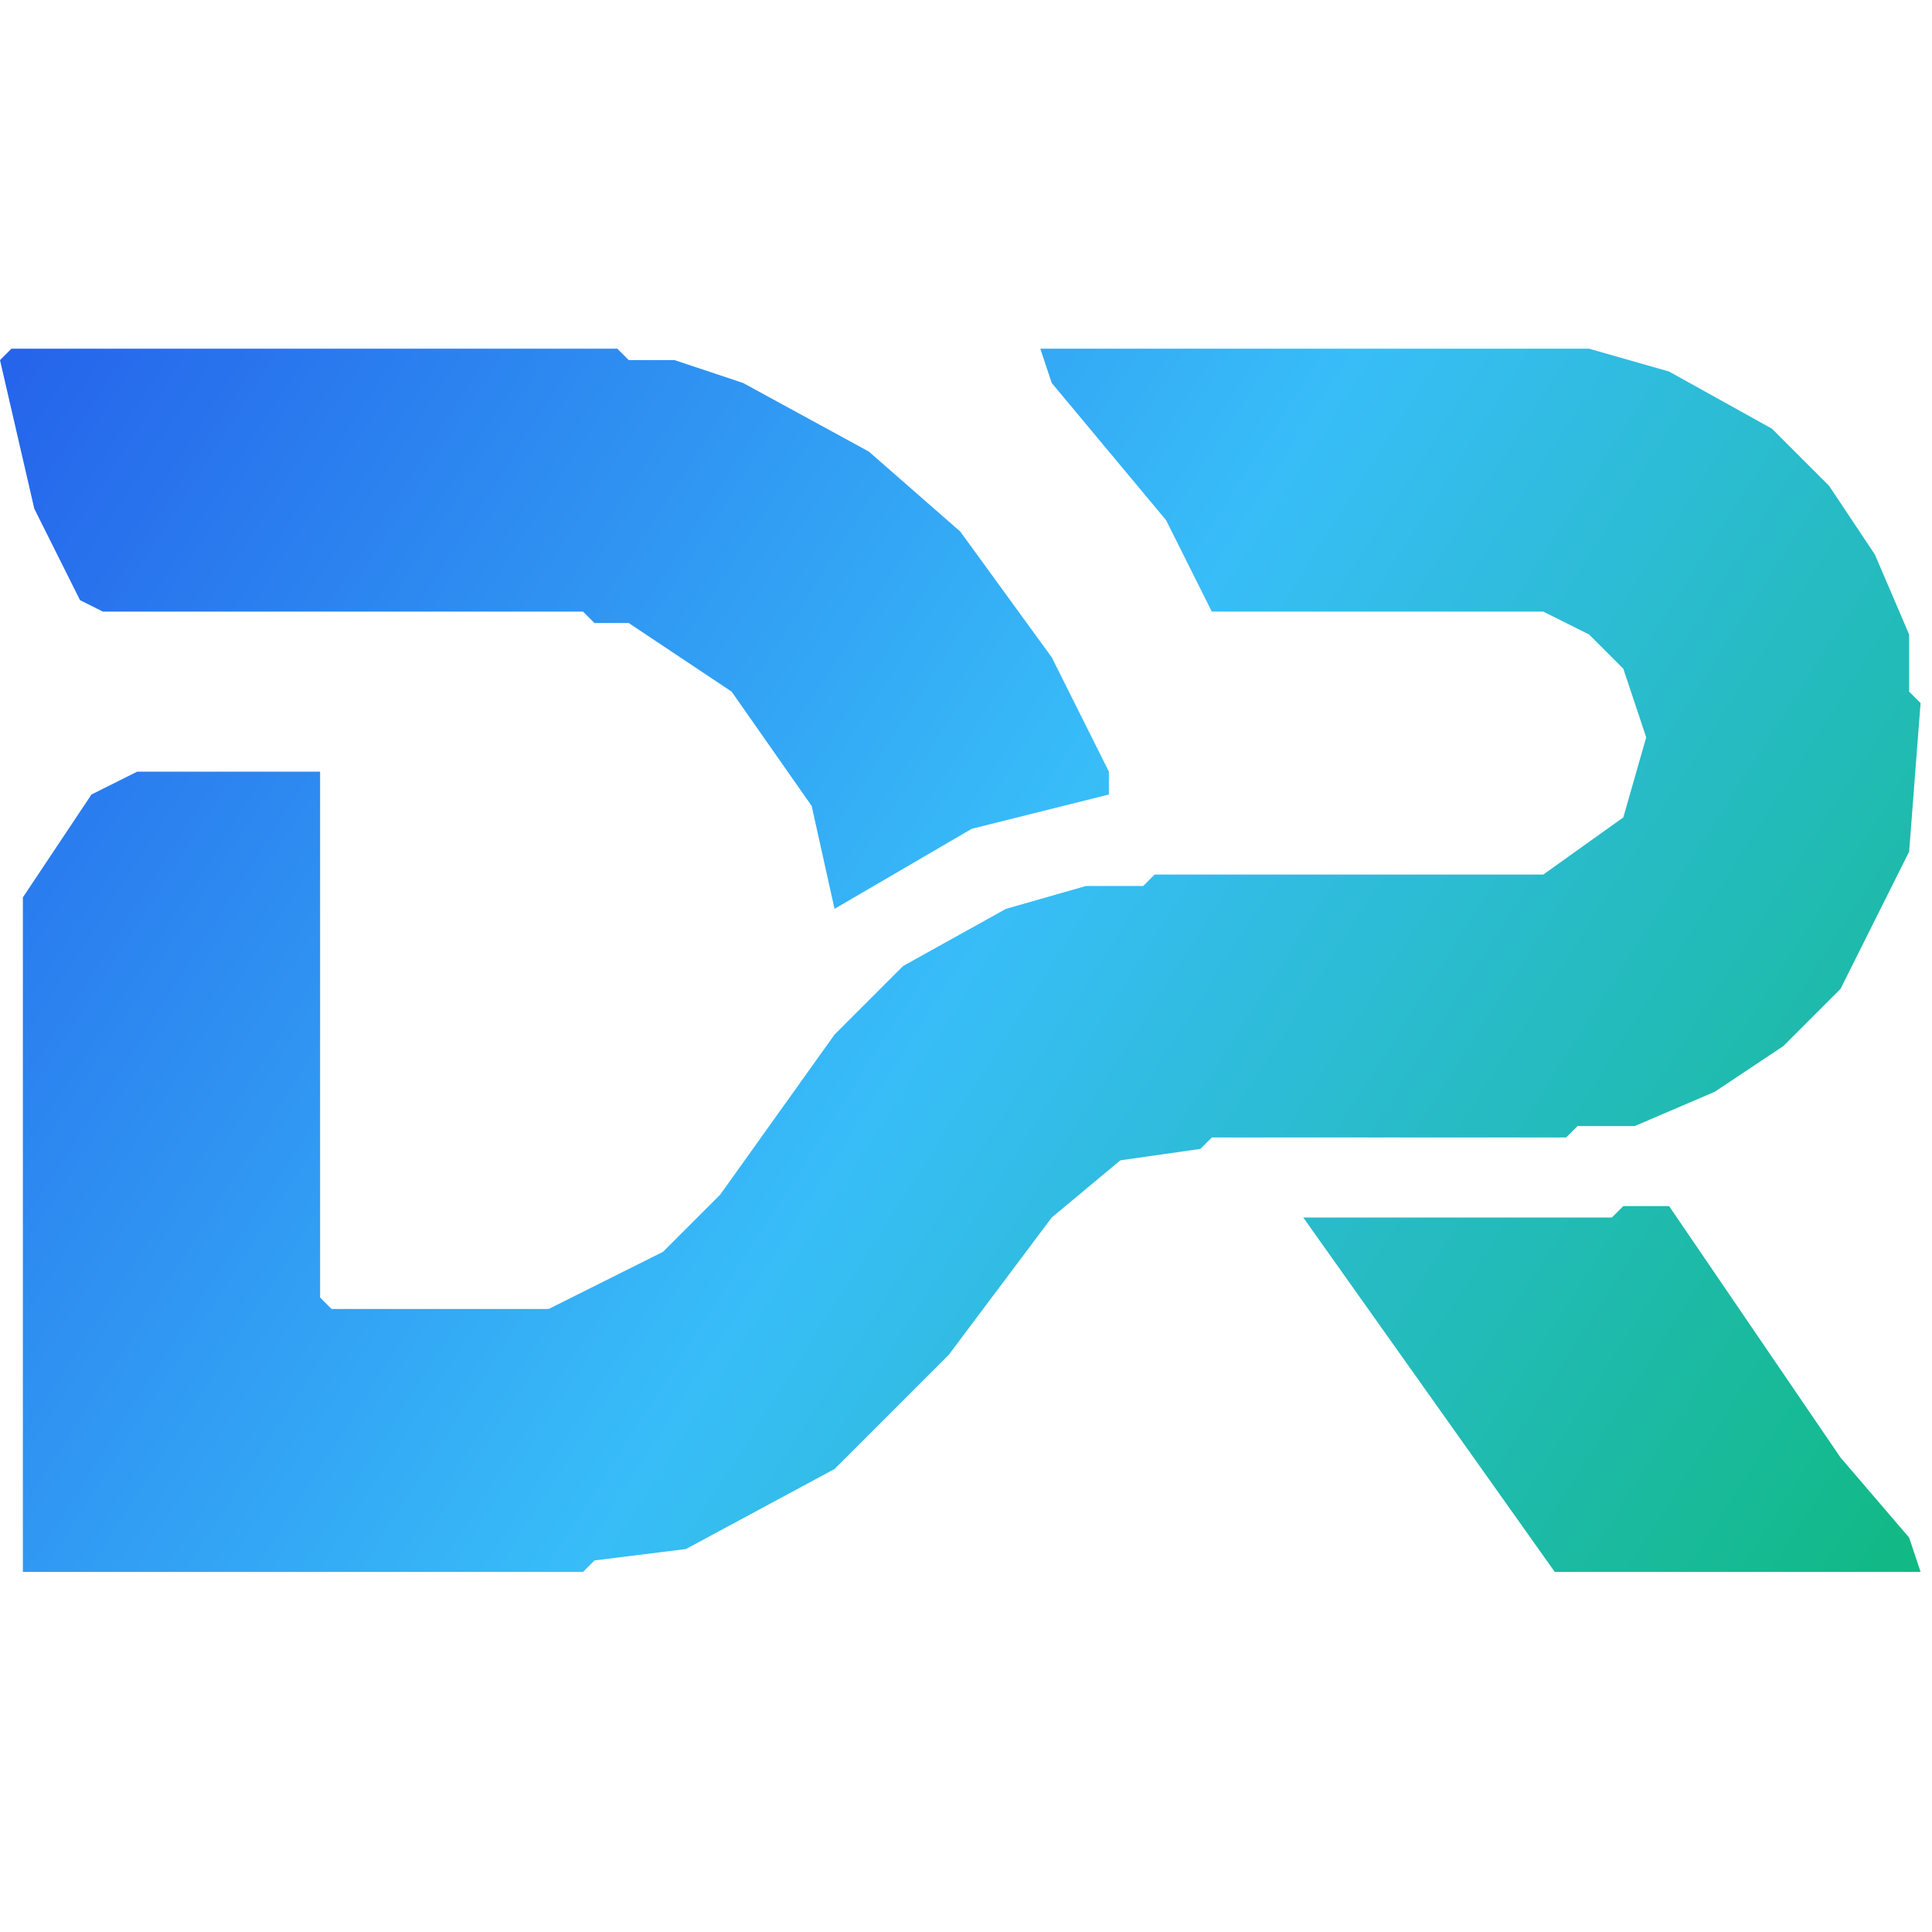
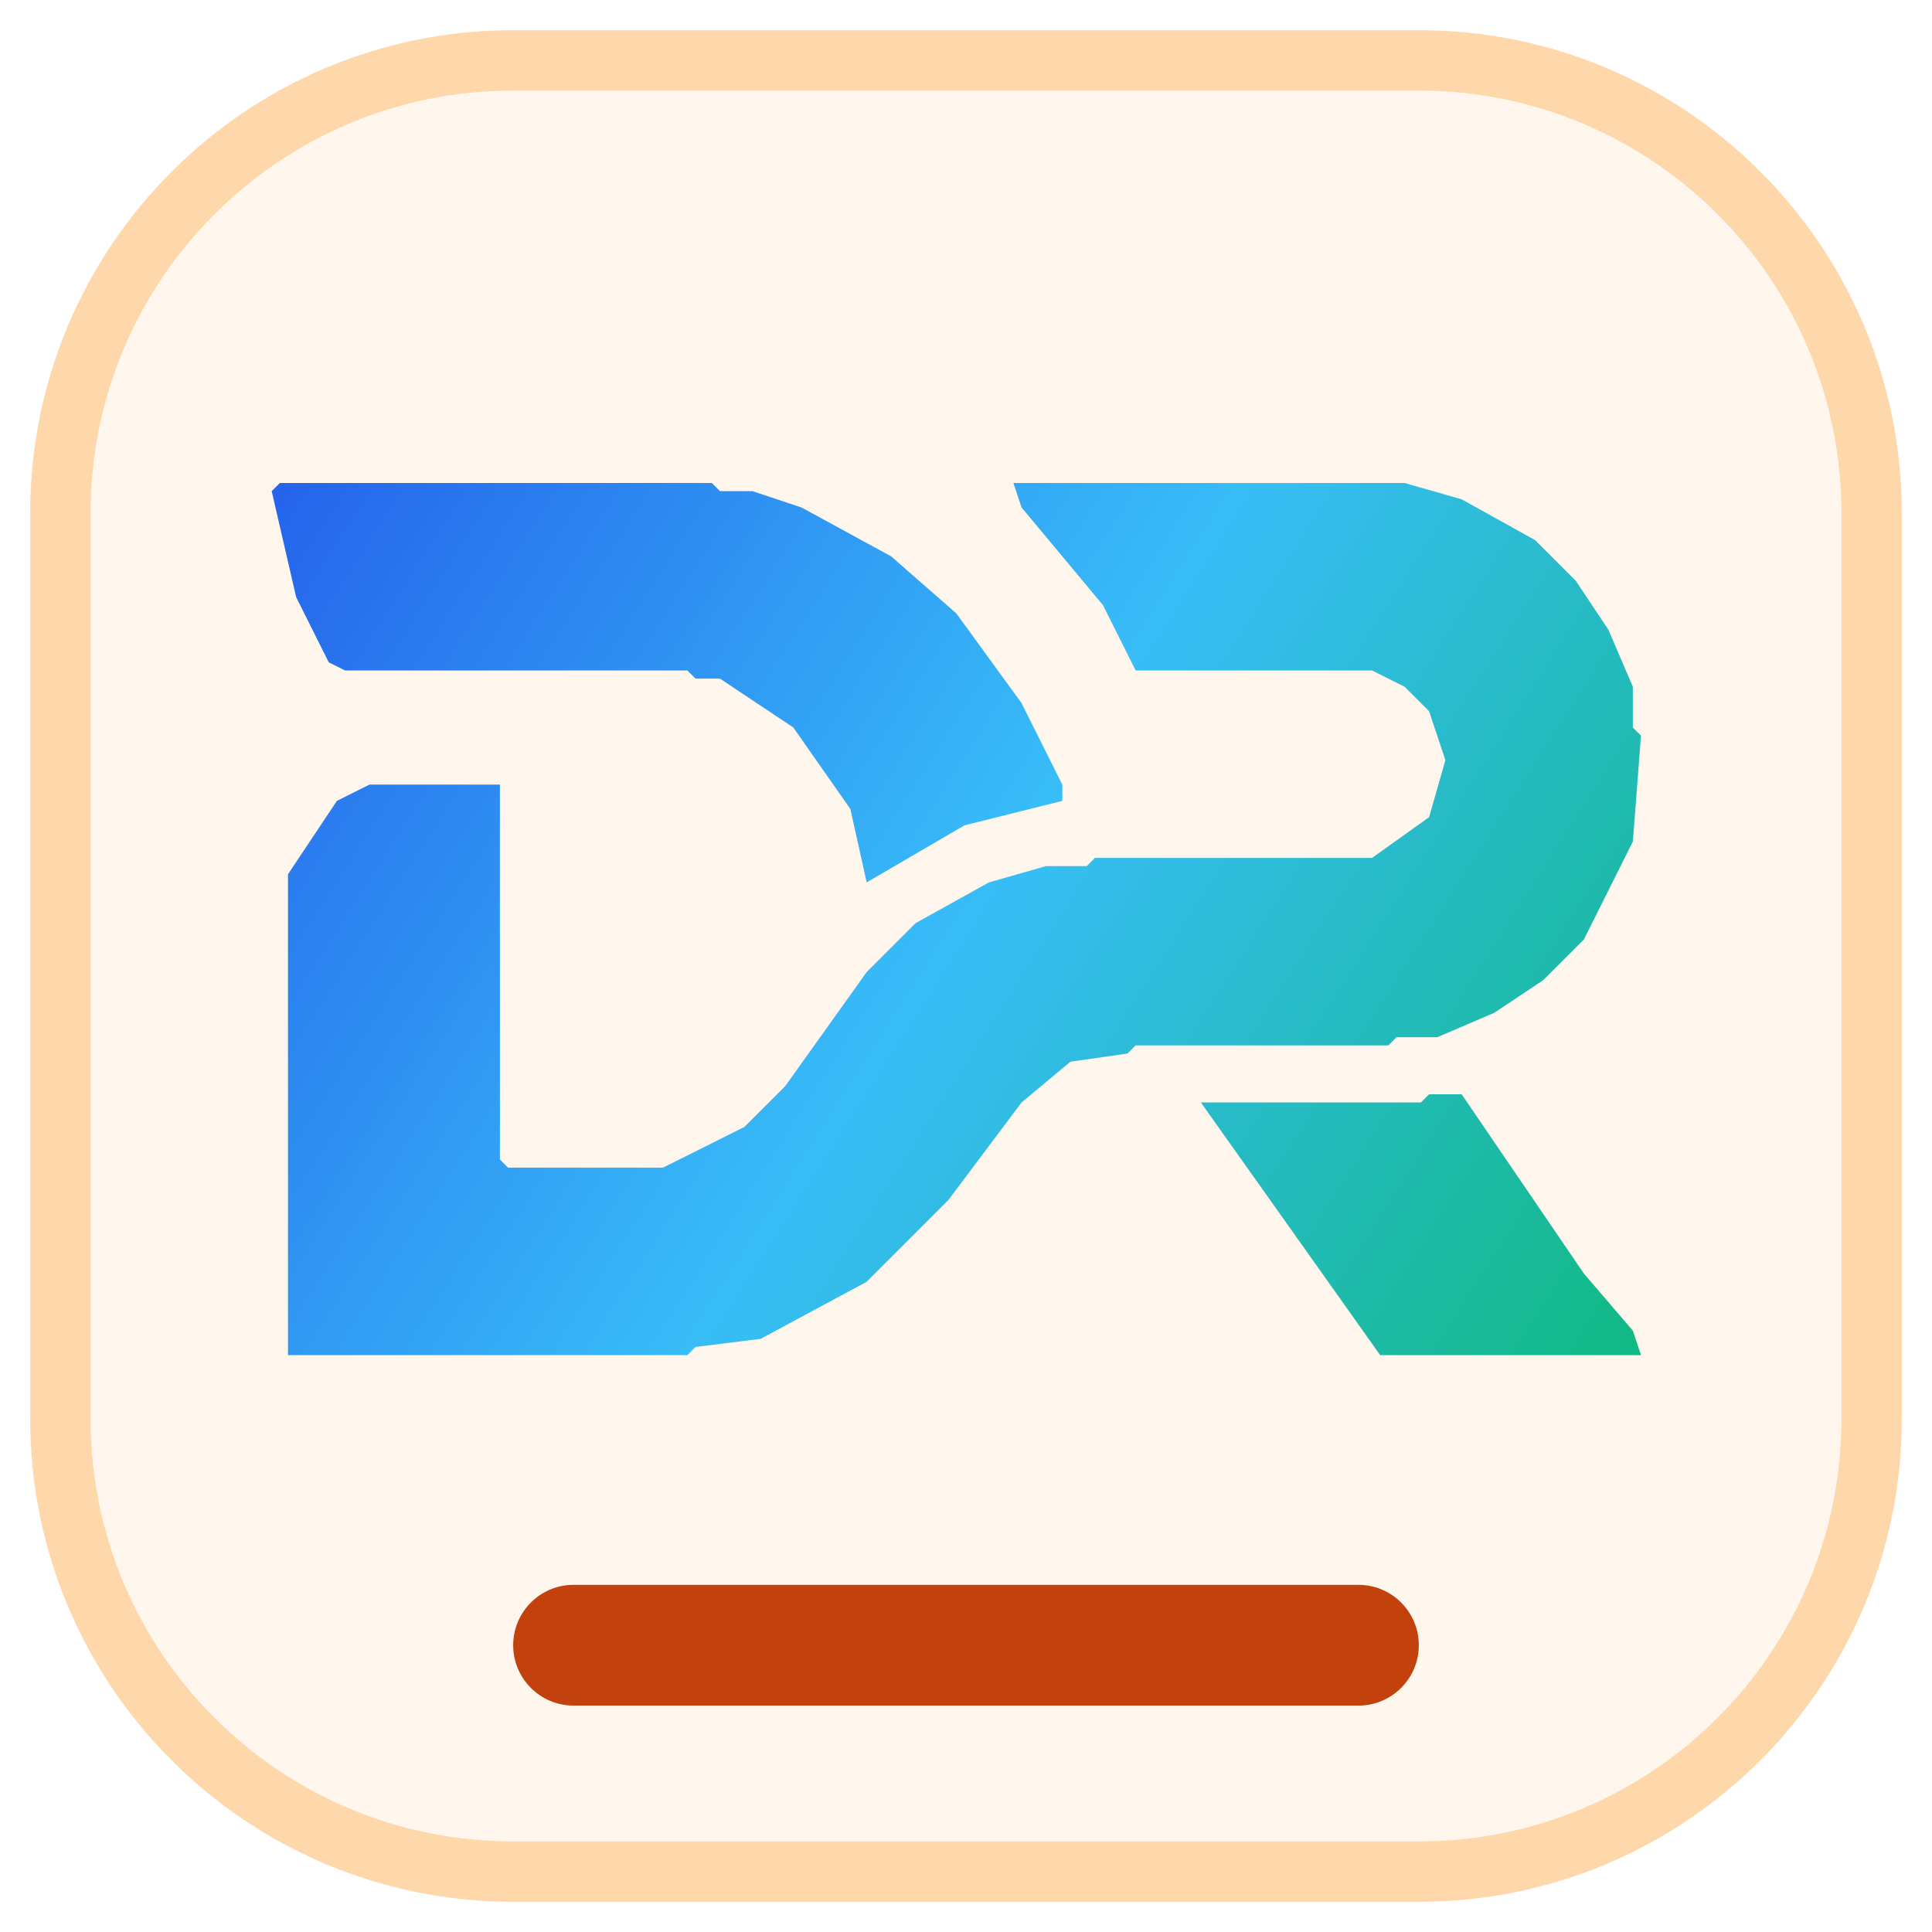
- <svg xmlns="http://www.w3.org/2000/svg" width="64" height="64" viewBox="0 0 169 108" role="img" aria-label="DataRelay Labs">
+ <svg xmlns="http://www.w3.org/2000/svg" width="128" height="128" viewBox="0 0 128 128" role="img" aria-label="DataRelay Labs">
  <defs>
-     <linearGradient id="datarelay-docs-a-favicon" x1="0" y1="0" x2="169" y2="108" gradientUnits="userSpaceOnUse">
+     <linearGradient id="dr-labs-favicon" x1="0" y1="0" x2="169" y2="108" gradientUnits="userSpaceOnUse">
      <stop offset="0" stop-color="#2563EB" />
      <stop offset="0.5" stop-color="#38BDF8" />
      <stop offset="1" stop-color="#10B981" />
    </linearGradient>
  </defs>
-   <path d="M114 76 L136 107 L168 107 L167 104 L161 97 L146 75 L142 75 L141 76 Z" fill="url(#datarelay-docs-a-favicon)" />
-   <path d="M164 18 L160 12 L155 7 L146 2 L139 0 L91 0 L92 3 L102 15 L106 23 L135 23 L139 25 L142 28 L144 34 L142 41 L135 46 L101 46 L100 47 L95 47 L88 49 L79 54 L73 60 L63 74 L58 79 L48 84 L29 84 L28 83 L28 37 L12 37 L8 39 L2 48 L2 107 L51 107 L52 106 L60 105 L73 98 L83 88 L92 76 L98 71 L105 70 L106 69 L137 69 L138 68 L143 68 L150 65 L156 61 L161 56 L167 44 L168 31 L167 30 L167 25 Z" fill="url(#datarelay-docs-a-favicon)" />
-   <path d="M0 1 L3 14 L7 22 L9 23 L51 23 L52 24 L55 24 L64 30 L71 40 L73 49 L85 42 L97 39 L97 37 L92 27 L84 16 L76 9 L65 3 L59 1 L55 1 L54 0 L1 0 Z" fill="url(#datarelay-docs-a-favicon)" />
+   <rect x="4" y="4" width="120" height="120" rx="30" fill="#FFF7ED" stroke="#FED7AA" stroke-width="4" />
+   <g transform="translate(18 32) scale(0.54)">
+     <path d="M114 76 L136 107 L168 107 L167 104 L161 97 L146 75 L142 75 L141 76 Z" fill="url(#dr-labs-favicon)" />
+     <path d="M164 18 L160 12 L155 7 L146 2 L139 0 L91 0 L92 3 L102 15 L106 23 L135 23 L139 25 L142 28 L144 34 L142 41 L135 46 L101 46 L100 47 L95 47 L88 49 L79 54 L73 60 L63 74 L58 79 L48 84 L29 84 L28 83 L28 37 L12 37 L8 39 L2 48 L2 107 L51 107 L52 106 L60 105 L73 98 L83 88 L92 76 L98 71 L105 70 L106 69 L137 69 L138 68 L143 68 L150 65 L156 61 L161 56 L167 44 L168 31 L167 30 L167 25 Z" fill="url(#dr-labs-favicon)" />
+     <path d="M0 1 L3 14 L7 22 L9 23 L51 23 L52 24 L55 24 L64 30 L71 40 L73 49 L85 42 L97 39 L97 37 L92 27 L84 16 L76 9 L65 3 L59 1 L55 1 L54 0 L1 0 Z" fill="url(#dr-labs-favicon)" />
+   </g>
+   <rect x="34" y="105" width="60" height="8" rx="4" fill="#C2410C" />
</svg>
